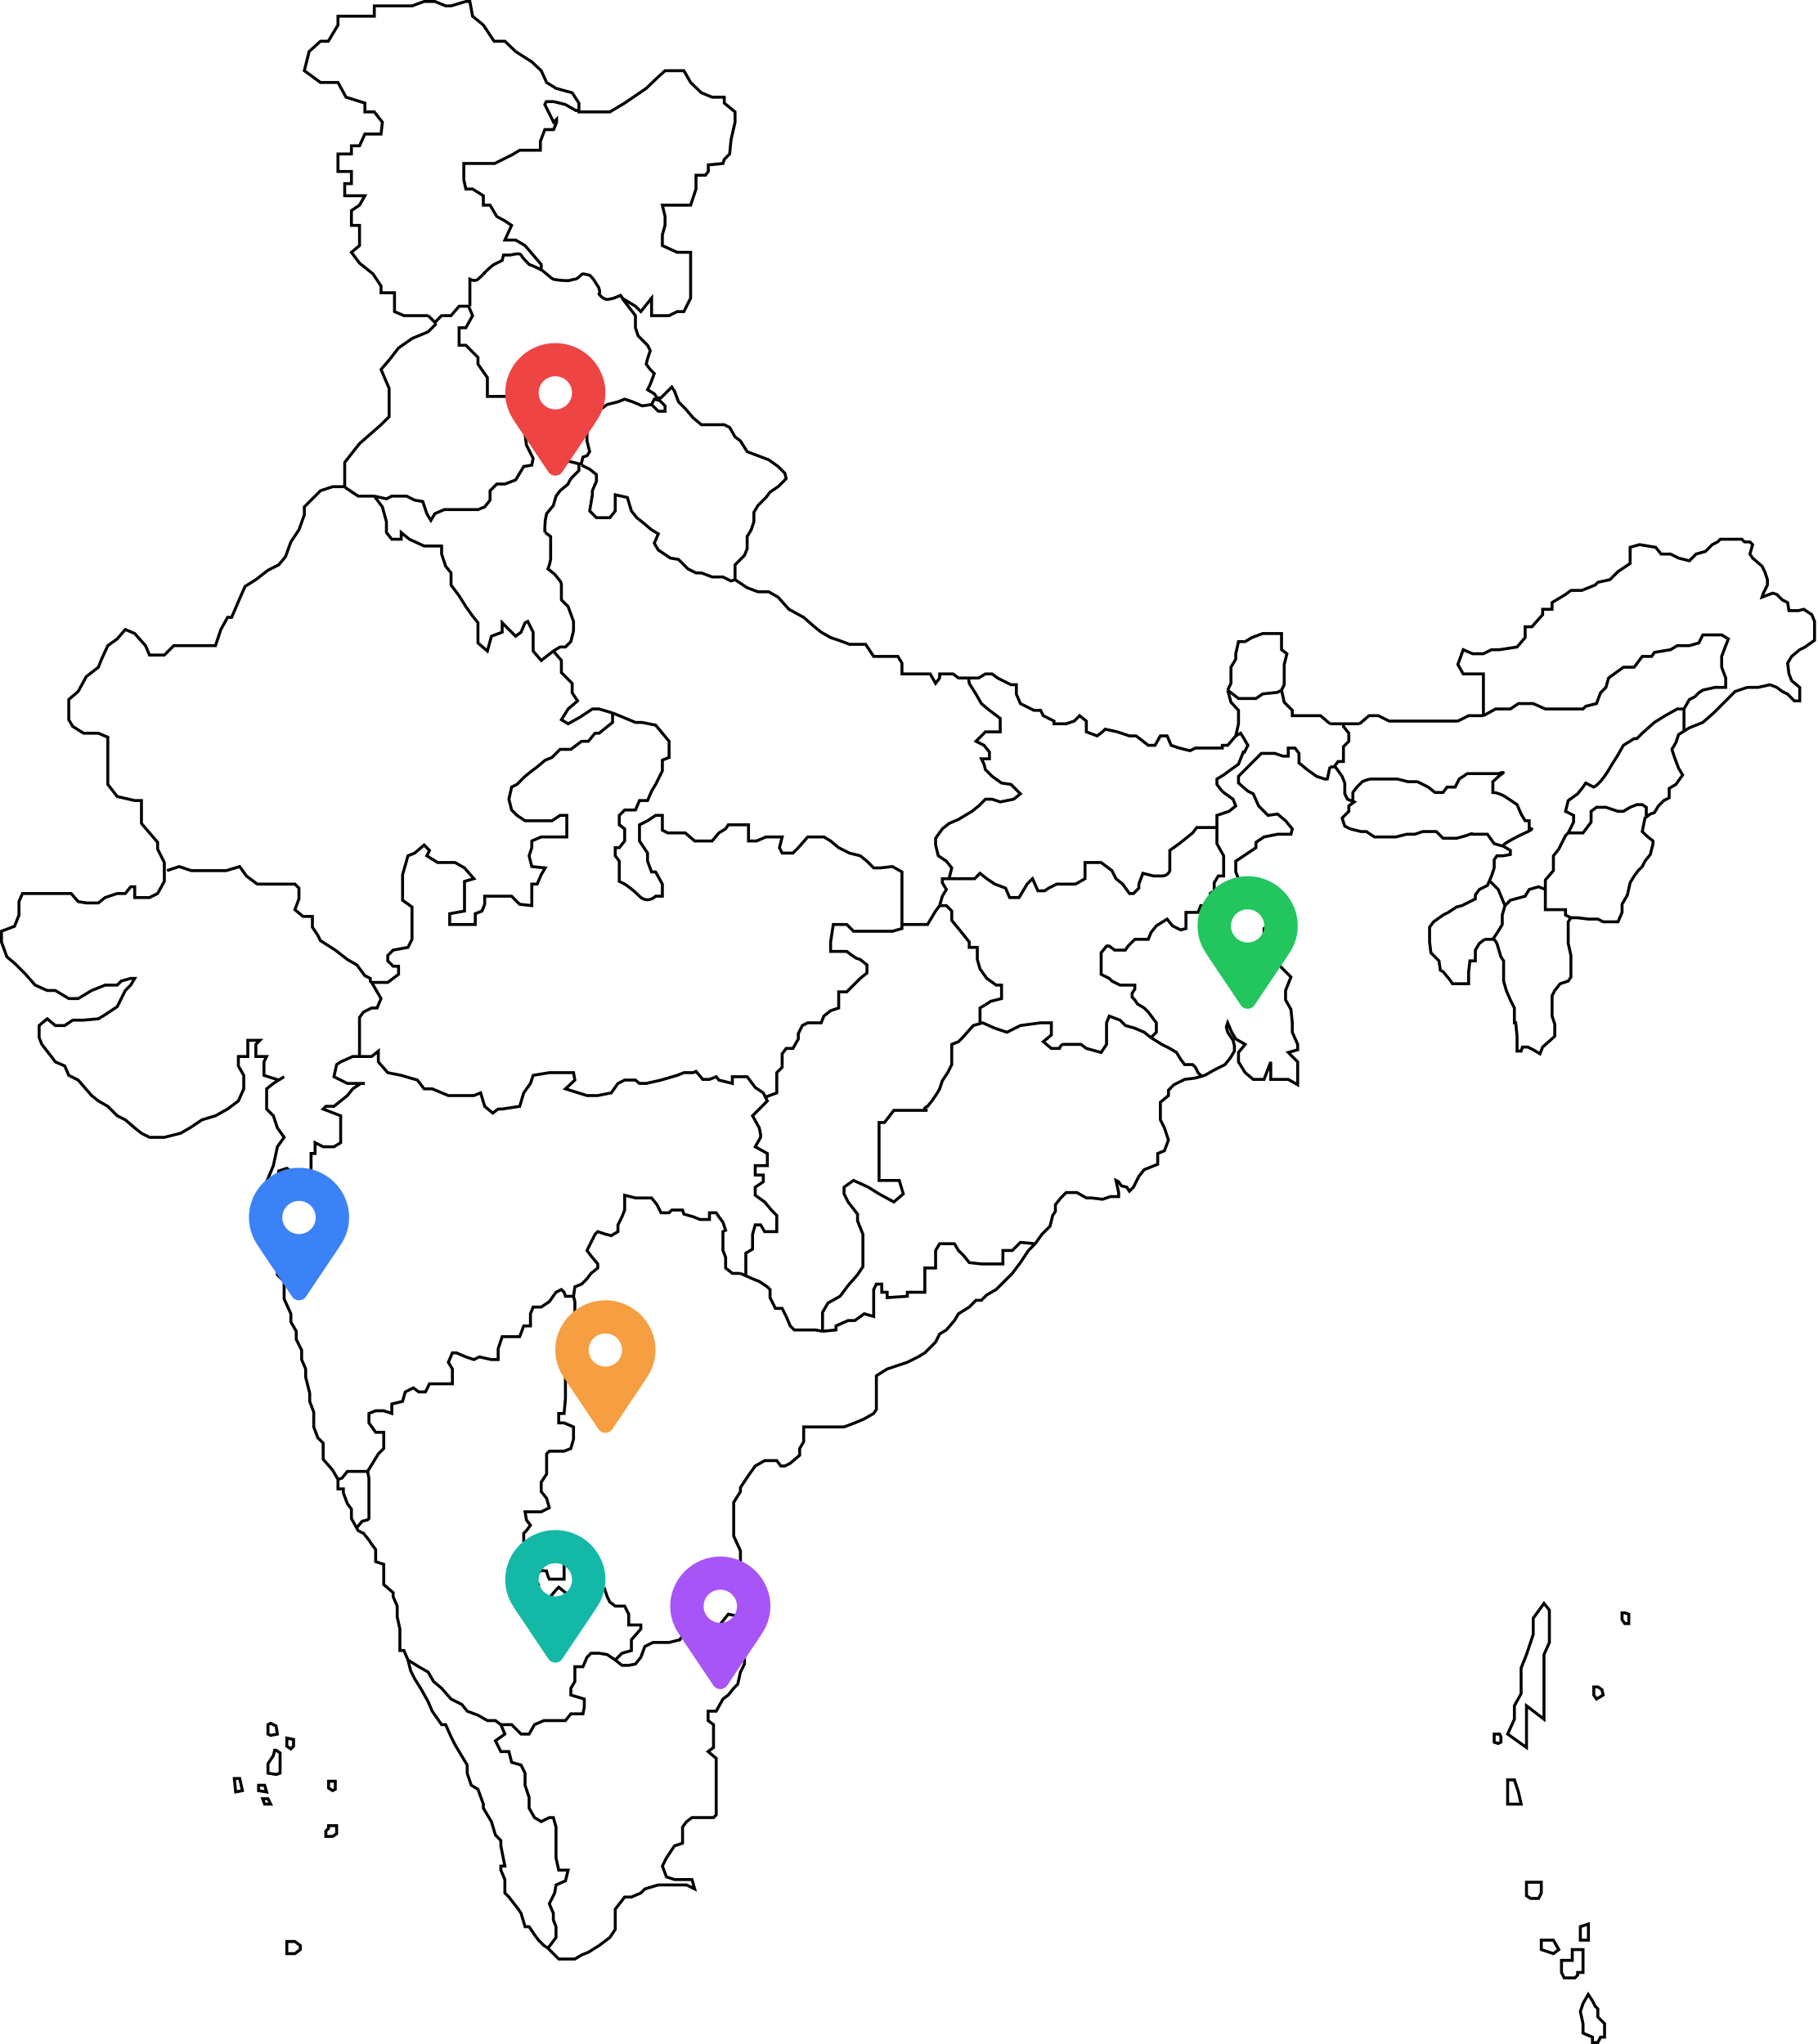
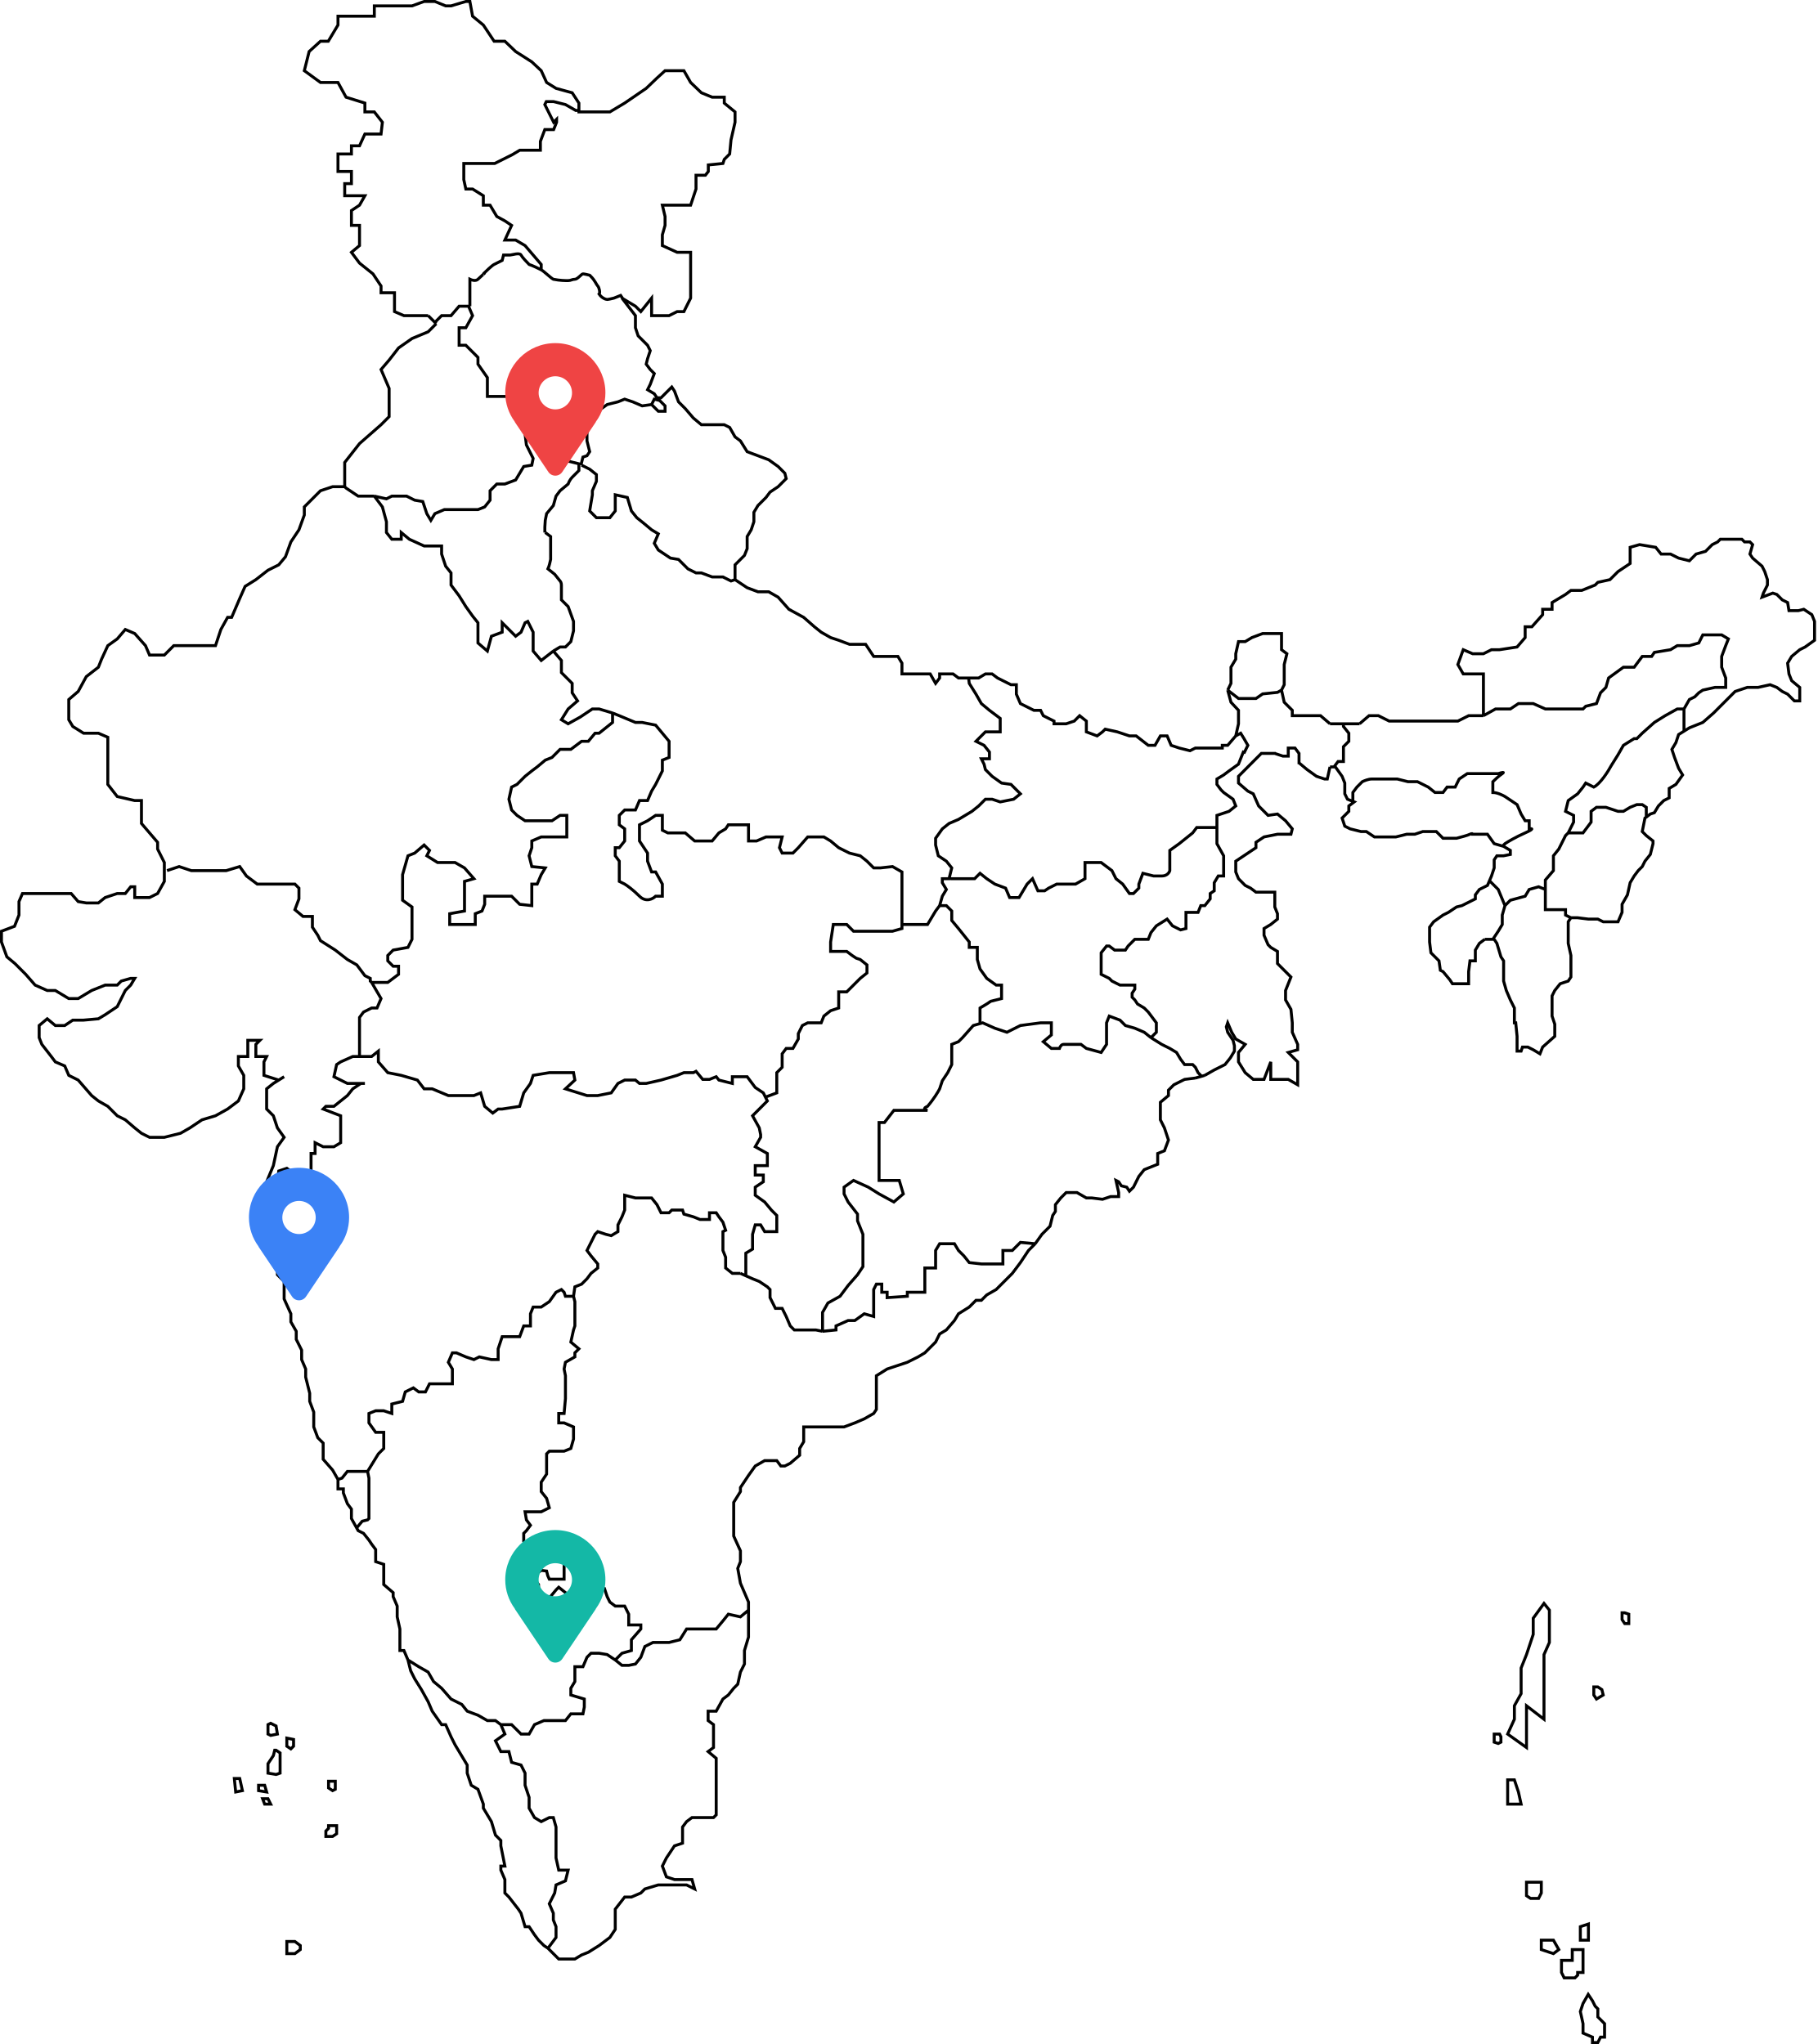
<svg xmlns="http://www.w3.org/2000/svg" width="617" height="694" viewBox="0 0 617 694" fill="none">
  <path d="M56.697 295.598L60.809 294.226L64.921 295.598H76.801L81.37 294.226L83.654 297.427L87.309 300.171H100.102L101.473 301.543V305.202L100.102 308.861L102.843 311.148H106.042V314.807L107.869 317.551L108.783 319.38L113.809 322.582L117.921 325.783L121.119 327.613L123.86 331.272L125.688 332.186V333.101L126.145 333.558M126.145 333.558H131.627L135.283 330.814V328.07H133.455L131.627 326.241V324.411L133.455 322.582L138.481 321.667L139.852 318.923V307.946L136.653 305.66V296.97L138.481 290.567L140.765 289.652L143.964 286.908L145.791 288.737L144.877 290.567L148.532 292.854H154.472L157.67 294.683L160.868 298.342L157.67 299.257V309.318L152.644 310.233V313.892H161.325V310.233L163.61 309.318L164.524 307.032V304.287H173.661L176.403 307.032L180.515 307.489V300.171H182.342L183.713 296.97L185.084 294.683L180.515 294.226L179.601 290.567L180.515 287.823V285.536L183.713 284.164H192.394V276.846H190.109L187.368 278.675H178.23L175.489 276.846L173.661 275.017L172.748 271.358L173.661 267.241L175.489 266.327L178.23 263.583L180.515 261.753L182.342 260.381L185.084 258.094L187.368 257.18L190.109 254.435H193.765L197.42 251.691H199.704L201.989 248.947H203.359L207.928 245.288V242.087M126.145 333.558L129.343 339.047L127.972 342.248H126.145L123.403 343.62L122.033 345.45V358.713M117.007 165.25H112.895L108.783 166.622L103.3 172.111V174.855L101.473 179.886L98.731 184.002L96.904 189.033L94.619 191.777L90.964 193.607L86.852 196.808L83.197 199.095L81.37 203.211L78.628 209.614H77.258L74.973 213.73L73.145 219.219H58.982L55.784 222.42H50.758L49.387 219.219L45.732 215.102L42.534 213.73L39.793 216.932L36.594 219.219L34.483 223.792L33.396 226.536L29.284 229.738L26.543 234.769L23.345 237.513V244.373L24.715 246.66L28.37 248.947H33.396L36.594 250.319V266.327L39.793 270.443L45.732 271.815H48.017V279.59L53.499 285.993V288.28L55.784 292.854V299.257L53.499 303.373L50.758 304.745H45.732V301.086H44.361L42.534 303.373H39.793L35.681 304.745L33.396 306.574H29.284L26.543 306.117L24.155 303.373H7.629L6.44 306.117V310.69L4.931 314.5L0.5 316.179V319.838L2.328 324.869L5.069 327.155L8.724 330.814L11.922 334.473L16.034 336.303H18.776L23.345 339.047H26.543L31.112 336.303L35.681 334.473H39.793L41.163 333.101L44.361 332.186H45.732L44.361 334.473L42.534 336.303L39.793 341.791L35.681 344.535L33.396 345.907L28.37 346.365H24.715L21.974 348.194H18.776L16.034 345.907L13.293 348.194V352.31L14.207 354.597L17.405 358.713L18.776 360.543L21.974 361.915L23.345 365.116L26.543 366.717L31.112 371.977L33.396 373.806L36.594 375.635L39.793 378.837L42.534 380.209L45.732 382.953L48.017 384.783L50.758 386.155H55.784L61.266 384.783L64.465 382.953L68.577 380.209L73.145 378.837L77.258 376.55L80.913 373.806L82.74 369.69V365.116L80.913 361.915V358.713H84.111V353.225H88.223L86.852 354.597V358.713H90.507L89.594 360.543V365.116L94.619 366.717M117.007 165.25V157.018L122.033 150.615L129.343 144.212L132.084 141.468V131.863L129.343 125.46L132.084 122.259L135.283 118.142L139.852 114.941L145.334 112.654L148.076 109.91M117.007 165.25L117.464 165.708L121.576 168.452H127.059M148.076 109.91L145.334 107.166M148.076 109.91L147.619 109.453M145.334 107.166H137.11L133.912 105.794V99.391H129.343V97.104L126.602 92.988L122.033 89.329L119.291 85.67L122.033 83.383V76.523H119.291V71.492L122.033 69.662L123.86 66.461H117.007V62.345H119.291V58.228H114.723V52.283H119.291V49.5H122.033L123.86 45.5H129.343L129.8 41.5L127.059 38H123.86V35L117.464 33L114.723 28H108.783L103.3 24L104.931 17.5L108.783 14H111.431L114.723 8.5V5.5H127.059V2H139.852L143.964 0.5H147.619L151.274 2H153.101L158.127 0.5H159.498L160.412 5.5L164.067 8.5L167.722 14H171.377L175.032 17.5L180.515 21L183.713 24L185.541 28L188.739 30L194.221 31.5L196.506 35V38H207.014L212.04 35L219.35 30L223.006 26.5L225.747 24H232.143L234.428 28L238.083 31.5L241.738 33H245.85V35L249.505 38V41.5L248.134 47.5L247.678 52.283L245.85 54.112L245.393 55.5L240.431 56V58.228L239.431 59.5H236.255V64.174L234.428 69.662H224.833L225.747 73.5V76.523L224.833 79.724V83.383L229.859 85.67H234.428V101.22L232.143 105.794H229.859L227.118 107.166H221.178V101.22L217.523 105.794L215.695 103.964L211.38 101.373M145.334 107.166L147.619 109.453M223.006 135.065L222.092 133.693L219.807 132.32L220.721 130.491L222.092 126.832L220.721 125.46L219.35 123.631L219.807 121.801L220.721 119.057L219.807 117.228L216.609 114.026L215.695 111.282V107.166L211.126 101.22L211.38 101.373M223.006 135.065H224.376L228.031 131.406L228.945 132.778L230.316 136.437L232.6 138.724L235.342 141.925L238.083 144.212H245.85L247.678 145.127L249.505 148.328L251.333 149.7L253.617 153.359L260.927 156.103L264.126 158.39L266.41 160.677L266.867 162.506L264.126 165.25L261.384 167.08L260.014 168.909L257.272 171.653L255.902 173.94V177.142L254.988 179.886L253.617 182.173V186.289L252.703 188.576L249.505 191.777V196.808M223.006 135.065L223.919 135.979M249.505 196.808L253.617 199.552L257.272 200.924H260.927L264.126 202.754L267.781 206.87L272.807 209.614L276.462 212.816L278.746 214.645L281.944 216.475L284.686 217.389L288.341 218.761H293.824L296.565 222.878H304.789L306.16 225.164V228.823H315.754L317.582 232.025L318.952 230.195V228.823H323.521L325.349 230.195H328.776M249.505 196.808L248.134 197.265L245.393 195.893H241.738L238.083 194.521H236.255L233.514 193.149L230.316 189.948L227.574 189.49L223.462 186.746L222.092 184.459L223.462 181.258L221.178 179.886L218.437 177.599L216.152 175.77L214.325 173.483L212.954 168.909L208.842 167.994V173.483L207.014 175.77H202.445L200.161 173.483L201.075 167.994V166.622L202.445 163.421V161.134L200.161 159.305L197.42 157.933M419.468 249.862L416.727 253.063H414.899V253.978H405.762L403.934 254.893L400.279 253.978L397.538 253.063L396.167 249.862H393.882L392.055 253.063H389.77L385.658 249.862H383.374L379.262 248.49L375.15 247.575L374.236 248.49L372.409 249.862L368.754 248.49V244.831L366.469 243.001L364.642 244.831L361.9 245.746H357.788V244.831L354.133 243.001L353.219 241.172H350.935L346.366 238.885L344.995 235.684V232.482H343.168L338.599 230.195L336.771 228.823H334.487L332.202 230.195H328.776M419.468 249.862L420.398 245.746V241.172L417.838 238.428L416.727 234.312M419.468 249.862L421.136 248.947L422.21 250.687L423.58 253.063L422.21 255.807M416.727 234.312L417.838 232.025V226.536L419.468 223.792V221.963L420.398 217.847H422.667L424.951 216.475L428.606 215.102H435.003V220.591L436.83 221.963L435.916 225.622V232.482L435.003 234.312M416.727 234.312L420.398 237.158H426.335L428.606 235.597L433.632 235.077L435.003 234.312M435.003 234.312L435.916 238.428L438.658 241.172V243.001H448.252L451.451 245.746M451.451 245.746H461.502M451.451 245.746H456.02M461.502 245.746L464.7 243.001H467.899L471.554 244.831H494.855L498.51 243.001H503.536M461.502 245.746H456.02M503.536 243.001V228.823H496.683L494.855 225.622L496.683 220.591L499.881 221.963H503.536L506.277 220.591H509.019L514.958 219.676L517.7 216.475V212.816H519.984L523.639 208.699V206.87H526.838V204.583L531.406 201.839L533.234 200.467H536.889L541.458 198.638L542.372 197.723L546.484 196.808L549.225 194.064L553.337 191.32V185.831L556.535 184.917L562.018 185.831L563.846 188.118H567.044L569.785 189.49L573.44 190.405L575.725 188.118L578.923 187.204L581.207 184.917L583.035 184.002L583.949 183.087H591.259L592.173 184.002H594L594.914 184.917L594 188.118L594.914 189.49L598.112 192.235L599.026 194.064L599.94 196.808V198.638L598.569 201.382L598.112 202.754L601.768 201.382L603.138 201.839L604.966 203.669L606.793 204.583L607.25 207.327H610.448L612.276 206.87L615.017 208.699L615.931 210.986V217.389L612.733 219.676L610.905 220.591L608.164 222.878L606.793 225.164L607.25 228.823L608.164 231.11L610.905 233.397V237.97H609.078L606.793 235.684L604.966 234.769L603.138 233.397L600.854 232.482L596.742 233.397H593.087L588.975 234.769L581.664 242.087L578.009 245.288L573.44 247.118L569.785 249.404L568.871 252.149L567.501 254.435L568.415 257.18L569.785 260.838L571.156 263.125L568.871 266.327L566.587 267.699V270.9L564.759 271.815L562.932 273.644L561.561 275.931L560.191 276.389L558.82 277.418M503.536 243.001L507.648 240.715H512.674L515.415 238.885H520.441L524.553 240.715H537.346L538.26 239.8L541.915 238.885L543.286 235.226L545.113 233.397L546.027 230.195L551.053 226.536H554.708L557.449 222.878H560.647L561.561 221.505L567.044 220.591L569.328 219.219H573.44L576.639 218.304L578.009 215.56H584.406L586.69 216.932L585.776 219.219L584.406 222.878V226.536L585.776 230.195V233.397H582.121L578.009 234.312L576.639 235.226L575.268 236.598L573.44 237.513L571.613 240.715M533.234 311.605H535.518L539.174 312.063H542.372L544.199 312.977H549.225L550.596 309.776V307.032L552.423 303.83L553.337 299.714L554.708 297.427L556.078 295.598L557.449 294.226L558.363 292.396L560.191 290.109L561.104 286.45V285.536L558.82 283.706L557.449 282.334L558.363 277.761L558.82 277.418M533.234 311.605L532.32 312.977V320.295L533.234 324.411V331.729L532.32 333.101L529.579 334.016L527.751 336.303L526.838 338.132V344.992L527.751 347.737V351.853L523.639 355.512L522.726 357.798L520.441 356.426L518.614 355.512H516.786L516.329 356.884H514.958V351.853L514.501 347.279H514.045V342.248L512.674 339.504L511.303 336.303L510.389 333.101V326.241L509.476 324.869L508.105 320.295L507.191 318.923M533.234 311.605L531.406 310.69V308.861H524.553V302.001M507.191 318.923H503.993M507.191 318.923H506.734M503.993 318.923L502.165 320.295L500.795 322.582V326.241H498.967L498.51 329.9V334.016H493.028L492.114 332.644L489.829 329.9L488.916 329.442L488.459 326.241L485.717 323.497L485.26 319.838V314.807L486.631 312.977L489.829 310.69L491.657 309.776L494.398 307.946L496.226 307.489L500.795 305.202V303.83L502.165 302.001L504.907 300.629L506.277 297.427L507.191 294.683V291.939L508.105 290.567H510.389L512.674 290.109V288.737L510.389 287.365L510.034 287.264M503.993 318.923H506.734M453.278 260.381L455.563 263.583L456.476 265.869V269.528L457.39 271.358L459.218 272.089M453.278 260.381H451.451M453.278 260.381H452.821M451.451 260.381L450.537 264.497H449.623L446.882 263.583L443.684 261.296L440.942 259.009M451.451 260.381H452.821M433.092 255.807H428.149L423.58 260.381L420.398 263.583V265.869L423.58 268.613L425.408 269.528L427.235 273.644L430.434 276.846L433.632 276.389L436.373 278.675L438.658 281.42L438.201 283.249H433.632L429.063 284.164L426.322 285.993V287.823L419.468 292.396V296.055L420.398 298.342L422.667 300.629L424.494 301.543L426.322 302.915H432.718V307.946L433.632 310.233V312.063L431.347 313.892L429.063 315.264V317.551L430.434 320.752L431.347 321.667L433.632 323.039V327.155L438.201 331.729L436.373 336.303V339.504L438.201 342.706L438.658 347.279V350.481L440.485 354.597V356.426L437.287 357.341L440.485 360.543V368.318L437.287 366.488H431.347V360.543L429.063 366.488H425.408L422.667 364.201L420.398 360.543V357.341L422.667 354.597L419.468 352.768L418.098 350.481L416.727 347.279L416.27 348.651L416.727 350.481L418.555 353.225L419.011 355.054V356.884L417.641 359.171L415.813 361.457L412.158 363.287L408.96 365.116M408.96 365.116L405.762 366.031M408.96 365.116L407.589 365.508M405.762 366.031L402.107 366.488L398.451 368.318L396.624 370.147V371.977L393.882 374.263V380.209L395.253 382.953L396.624 387.069L395.253 390.728L392.969 391.643V395.302L388.4 397.131L386.572 399.418L384.745 403.077L383.374 404.449L382.46 403.077L380.633 402.62L379.719 401.248L378.805 400.79L379.719 404.906V406.279H376.978L374.236 407.193L370.581 406.736H368.754L365.555 404.906H361.9L360.073 406.736L358.245 409.023V411.31L357.331 412.682L356.417 416.34L353.676 419.085L351.392 422.286M405.762 366.031L407.589 365.508M351.392 422.286L349.107 424.573L346.366 428.689L343.625 432.348L338.142 437.836L334.944 439.666L333.116 441.495H331.289L329.004 443.782L325.349 446.069L323.978 448.356L321.237 451.557L318.952 452.929L317.582 455.673L313.927 459.332L311.642 460.704L307.987 462.534L301.134 464.82L297.479 467.107V478.541L296.565 479.913L293.367 481.743L290.168 483.115L286.513 484.487H272.807V489.518L271.436 491.805V494.091L268.238 496.836L266.41 497.75H265.039L263.669 495.921H259.557L256.359 497.75L254.074 500.952L251.333 505.068V506.44L249.048 510.099V521.533L251.333 526.564V530.223L250.419 532.51L251.333 537.541L254.074 543.944V546.688M351.392 422.286L346.366 421.829L343.625 424.573H340.426V429.146H333.116L329.004 428.689L327.177 426.402L325.349 424.573L323.978 422.286H318.952L317.582 424.573V430.519H313.927V438.751H307.987V440.123L301.134 440.581V438.751H299.306V436.007H297.479L296.565 437.836V446.984L293.367 446.069L290.168 448.356H287.884L283.772 450.185V451.557L279.203 452.014M254.074 546.688L251.333 548.975L247.221 548.06L245.393 550.347L243.109 553.091H233.057L230.773 556.75L227.118 557.664H221.635L218.894 559.036L217.523 562.695L215.695 564.982L213.411 565.44H211.126L208.842 563.61M254.074 546.688V555.835L252.703 560.409V564.982L251.333 567.726L250.419 571.842L249.048 573.215L247.221 575.501L245.393 576.873L243.109 580.99H240.367V584.191L242.195 585.563V593.338L240.367 594.71L243.109 596.997V616.206L242.195 617.121H234.885L233.057 618.493L231.686 620.323V625.811L228.945 626.726L226.204 630.842L224.833 633.586L226.204 637.245L228.945 638.16H234.885L235.798 641.361L233.057 639.989H223.462L218.894 641.361L217.523 642.733L214.325 644.105H212.04L208.842 648.221V655.082L207.014 657.826L203.359 660.57L199.704 662.857L197.42 663.772L195.135 665.144H189.653L185.997 661.485M185.997 661.485L184.627 660.57L182.799 658.741L181.429 656.911L179.601 654.167H178.23L176.86 649.594L175.946 648.221L172.748 644.105L171.377 642.733V638.16L170.006 634.958V633.586H171.377L170.006 626.726V624.896L168.179 623.067L166.808 618.493L164.067 613.92V612.547L162.239 607.516L159.955 606.144L158.584 602.028V599.284L154.472 592.424L153.101 589.68L151.274 585.563H149.903L146.705 580.99L145.334 577.788L143.05 573.672L140.765 570.013L139.395 567.269L138.481 563.61M185.997 661.485L188.739 657.826V654.167L187.825 651.88V649.594L186.454 646.392L188.282 642.733L188.739 639.989L191.937 638.617L192.851 634.958H189.653L188.739 630.842V620.323L187.825 617.121H186.454L183.713 618.493L181.429 617.121L179.601 613.92V610.261L178.23 606.144V602.028L176.86 599.284L173.661 598.369L172.748 594.71H170.006L168.179 591.052L171.377 588.765L170.006 585.563M138.481 563.61L137.11 560.409H135.739V553.091L134.826 548.975V545.316L133.455 542.114V540.742L130.257 537.998V531.138L127.515 530.223V526.107L126.145 524.277L125.231 522.905L123.403 520.618L121.576 519.704L121.056 518.767M138.481 563.61L142.136 565.897L145.334 567.726L147.162 570.928L149.903 573.215L153.101 576.873L156.756 578.703L158.584 580.99L162.239 582.362L165.437 584.191H168.179L170.006 585.563M114.723 502.324V505.525H116.55V506.898L117.921 510.556L119.291 512.386V515.587L121.056 518.767M114.723 502.324L112.895 499.122L109.697 495.464V489.975L107.869 488.146L106.499 484.487V479.456L105.128 475.797V473.053L103.757 467.565V464.82L102.387 461.619V458.417L100.559 454.759V452.014L98.731 448.813V446.069L96.447 441.038V435.092L94.162 432.805V414.968L92.792 412.682L90.507 408.565V401.248M114.723 502.324L116.093 501.867L117.921 499.58H124.774M90.507 401.248L92.792 395.759L94.162 389.356L96.447 386.155L94.162 382.953L92.792 378.837L90.507 376.55V369.69L92.792 367.86L94.619 366.717M90.507 401.248H94.162L94.619 397.589L97.361 396.674L100.559 398.961H105.585V391.643H106.955V387.984L109.697 389.356H113.352L115.636 387.984V378.837L109.697 376.55L110.611 375.635H113.352L117.921 371.977L119.748 369.69L122.49 367.86M94.619 366.717L96.447 365.574M170.006 585.563H173.661L176.86 588.765H179.601L181.429 585.563L184.627 584.191H191.937L193.765 581.904H197.877L198.333 579.618V576.873L193.765 575.501V573.215L195.135 570.928V565.897H197.877L199.247 562.695L200.618 561.323H203.359L206.101 561.781L208.842 563.61M208.842 563.61L211.126 561.323L214.325 560.409V556.75L217.523 553.091V551.719H213.411V548.06L212.04 545.316H208.842L207.014 543.944L206.101 542.114L205.187 539.37H203.359L201.532 538.913L199.247 539.37L193.765 542.114L191.937 540.742L189.653 538.913L188.739 539.827L186.454 542.572H183.713L182.799 540.742V537.998L181.429 536.169L181.885 534.5L183.713 533.179L185.541 533.424L185.931 535L186.454 536.169H189.653H191.48V530.68L188.739 529.766H185.541L181.885 530.68L181.053 533.179M180.972 533.424L181.053 533.179M194.678 440.123L195.135 441.953V450.185L194.678 451.557L193.765 455.673L196.506 457.96L195.135 459.332V460.704L191.937 462.534L191.48 464.82L191.937 467.107V474.882L191.48 479.913H189.653V483.115H191.48L194.678 484.487V488.603L193.765 491.805L191.48 492.719H186.454L185.541 493.634V500.495L183.713 503.239V506.44L185.541 508.727L186.454 511.928L183.713 513.301H178.23L178.687 516.045L180.058 517.874L178.687 519.704L177.773 520.618V523.362L178.687 524.734L180.058 527.479H180.972V530.223L181.053 533.179M194.678 440.123H191.937L191.48 438.751L190.566 437.836L188.739 438.751L186.454 441.953L183.713 443.782H180.972L180.058 446.069V450.185H177.773L176.403 453.844H170.463L169.092 457.96V461.619H166.808L162.696 460.704L160.868 461.619L158.127 460.704L154.929 459.332H153.558L152.188 462.534L153.558 464.82V469.851H145.791L144.42 472.596H142.136L140.308 471.224L137.567 472.596L136.653 475.797L132.998 476.712V479.913L130.257 478.999H127.515L125.231 479.913V483.115L127.515 486.316H130.257V491.805L128.429 493.634L124.774 499.58M194.678 440.123L195.135 436.922L197.42 436.007L199.247 434.177L200.618 432.348L202.902 430.519V429.146L200.618 426.402L199.247 424.573L201.989 419.085L202.902 418.17L205.644 419.085L207.471 419.542L209.756 418.17V415.883L211.126 413.139L212.04 410.852V405.821L215.695 406.736H221.178L223.006 409.023L224.376 411.767H227.118L228.031 410.852H231.686L232.143 412.224L235.342 413.139L237.626 414.054H240.824V411.767H243.109L244.022 413.139L245.393 414.968L246.307 417.713L245.393 418.17V424.573L246.307 426.86V430.519L248.591 432.348H251.333M124.774 499.58L125.231 501.867V515.587L124.774 516.045L122.947 516.502L121.056 518.767M251.333 432.348L253.389 433.263M251.333 432.348L253.16 433.161M279.203 452.014L276.919 451.557H269.608L268.238 450.185L266.867 446.984L265.496 444.239H263.212L261.384 440.581V437.836L260.471 436.922L257.729 435.092L255.445 434.177L253.389 433.263M279.203 452.014V445.611L281.031 442.41L285.143 440.123L287.884 436.464L291.082 432.805L292.91 430.061V419.085L291.082 414.511V412.224L287.884 408.108L286.513 405.364V403.077L289.712 400.79L294.737 403.077L298.392 405.364L303.418 408.108L306.616 405.364L305.246 400.79H298.392V381.124H300.22L303.418 377.008H314.84C314.079 376.855 313.013 376.367 314.84 375.635C317.034 373.074 318.496 370.605 318.952 369.69L319.866 366.946L321.694 364.201L323.064 361.457V354.597L325.349 353.682L326.72 352.31L330.375 348.194L332.659 347.541M122.49 367.86H123.86M122.49 367.86H117.921L113.352 365.574L114.266 361.457L115.636 360.543L119.748 358.713H122.033M253.16 433.161V425.488L255.445 424.116V419.085L256.359 415.883H258.186L259.557 418.17H263.669V412.682L261.841 410.852L259.557 408.108L256.359 405.821V403.077L259.1 401.248V398.961H256.359V395.759H260.471V391.643L256.359 389.356L258.186 386.155V385.24L257.729 382.953L255.445 378.837L260.471 373.806L259.822 372.507M253.16 433.161L253.389 433.263M306.16 313.892V315.264L302.961 316.179H289.712L287.427 313.892H282.858L281.944 319.838V323.039H287.427L289.255 324.411L290.625 325.326L291.996 325.783L294.28 327.613V330.357L291.996 332.186L287.427 336.76H284.686V342.248L281.944 343.163L279.66 344.992L278.746 347.279H274.177L272.35 348.194L270.979 350.938V352.768L269.151 355.969H266.867L265.496 357.798V362.372L263.669 364.201V371.062L260.014 372.434L259.822 372.507M306.16 313.892H314.84L317.582 309.318L318.952 307.489M306.16 313.892V296.055L302.961 294.226L298.849 294.683H296.565L294.28 292.396L291.996 290.567L288.341 289.652L284.686 287.823L281.944 285.536L279.66 284.164H274.177L270.979 287.823L269.151 289.652H265.496L264.583 287.823L265.496 284.164H260.014L256.815 285.536H254.074V280.047H247.221L246.307 281.42L244.022 282.792L241.738 285.536H235.798L232.6 282.792H226.661L224.833 281.877V276.846H222.549L219.807 278.675L217.066 280.047V285.536L219.807 289.652V292.396L221.178 296.055H222.549L224.833 300.171V304.287H222.549C221.635 305.202 219.259 306.483 217.066 304.287C214.873 302.092 212.802 300.629 212.04 300.171L210.213 299.257V292.396L208.842 290.567V287.823H210.213L212.04 285.536V281.42L210.213 280.047V276.846L212.04 275.017H215.695L217.066 271.815H219.807L221.178 268.613L222.549 266.327L224.833 261.753V258.094L227.118 257.18V251.691L222.549 246.203L217.98 245.288H215.695L210.213 243.001L207.928 242.087M318.952 307.489H321.237L323.064 309.318V312.52L325.349 315.264L329.004 319.838V321.667H331.745V325.783L332.659 328.985L334.944 332.186L338.142 334.473H339.969V339.047L336.314 339.961L334.944 340.876L332.659 342.248V347.541M318.952 307.489L319.866 304.287L321.237 302.001L319.866 299.714V298.342H322.151L323.064 294.683L321.237 292.396L318.496 290.567L317.582 286.908V284.621L319.866 281.42L322.151 279.59L325.349 278.218L329.918 275.474L332.202 273.644L334.487 271.358H336.771L339.513 272.272L344.081 271.358L346.366 269.528L343.168 266.327L339.969 265.869L336.771 263.583L334.487 261.296L334.03 259.466L333.116 257.637H335.857V255.35L334.03 253.063L331.289 251.691L334.487 248.49H339.513V243.916L335.857 241.172L333.116 238.885L331.289 235.684L329.004 232.025L328.776 230.195M207.928 242.087L203.359 240.715H201.075L196.963 243.459L192.851 245.746L190.566 244.373L192.851 240.715L196.049 237.97L194.221 235.226V232.025L190.566 228.366V224.25L187.825 221.048M390.684 352.31L388.4 350.481L385.202 349.109L382.003 348.194L380.176 346.365L376.521 344.992L375.607 347.279V354.597L373.779 357.341L368.754 355.969L366.926 354.597H360.986C360.255 354.597 359.768 355.512 359.616 355.969H356.874L354.133 353.682L356.874 351.395V347.279H353.219L346.366 348.194L341.797 350.481L337.685 349.109L333.573 347.279L332.659 347.541M390.684 352.31L394.339 354.597L397.081 355.969L399.365 357.341L400.736 359.628L402.107 361.457H404.848L405.762 362.372L406.675 364.201L407.589 365.116V365.508M390.684 352.31L392.512 350.481V347.279L389.77 343.62L388.4 342.248L386.115 340.876L385.202 339.504L384.288 338.589V337.217L385.202 335.845V334.473H380.176L377.434 333.101L376.521 332.186L373.779 330.814V323.497L375.607 321.21H376.521L378.348 322.582H382.003L382.917 321.21L385.202 318.923H389.77L390.684 316.636L392.512 314.349L396.167 312.063L397.994 314.349L400.736 315.721L402.563 315.264V309.776H406.675L407.589 307.489H408.96L410.787 305.202V303.373L412.158 302.458V299.714L413.529 297.427H415.356V290.567L413.072 286.45V280.962M539.174 677.035L539.103 677.159M539.103 677.159L537.346 680.237L536.432 682.981L537.346 687.097V690.299L540.544 691.671V693.5H542.372L543.286 691.671H544.656V687.097L542.372 684.81V682.066L541.458 681.151L540.544 679.322L539.103 677.159ZM127.059 168.452L129.8 172.111L131.171 177.142V180.801L132.998 183.087H136.196V180.801L138.938 183.087L143.964 185.374H149.903V188.118L151.274 192.235L153.101 194.521V198.638L155.843 202.296L158.127 205.955L160.412 209.157L162.239 211.444V218.304L165.437 221.048L166.808 216.017L170.463 214.645V211.444L175.032 216.017L176.86 214.645L178.23 211.444L179.144 210.986L180.972 214.645V221.048L183.713 224.25L187.825 221.048M127.059 168.452L131.171 169.367L132.998 168.452H138.024L140.765 169.824L143.507 170.281L144.877 174.398L146.248 176.684L147.619 174.398L150.817 173.025H162.239L164.524 172.111L166.351 169.824V166.622L168.636 164.336H171.377L175.032 162.964L177.773 158.39L180.515 157.933L180.972 155.646L178.687 151.072L178.23 147.413L180.058 145.584M187.825 221.048L190.109 219.676H191.937L193.765 217.847L194.678 214.188V210.986L192.851 205.955L190.566 203.669V198.638C190.566 197.906 190.262 197.418 190.109 197.265L188.282 194.979L185.997 193.149C186.363 192.417 186.759 190.71 186.911 189.948V182.173L185.084 180.801M184.943 180.801V178.971L185.084 176.684L185.541 174.398L187.825 171.653L188.739 168.452L190.109 166.622L192.851 164.336C193.003 163.878 193.49 162.781 194.221 162.049L196.506 159.762V157.475L192.851 156.561H190.109L188.282 154.731L186.911 152.902L185.997 149.243L183.713 147.413L180.058 145.584M180.058 145.584L176.86 143.297V139.181L173.661 134.607H165.437V128.204L162.239 123.631V121.344L158.127 117.228H155.843V111.282H158.127L160.412 107.166L159.041 103.964H155.843L153.101 107.166H149.903L147.619 109.453M122.033 358.713H126.145L128.429 356.884V360.543L131.627 364.201L136.196 365.116L141.679 366.717L143.964 369.69H146.705L152.188 371.977H160.868L163.153 371.062L164.524 375.635L167.265 377.922L169.092 376.55H170.463L176.403 375.635L177.773 371.062L180.058 367.86L180.972 365.116L186.454 364.201H194.678L195.135 366.717L191.937 369.69L199.247 371.977H202.902L207.471 371.062L209.756 367.86L212.04 366.717H215.695L217.066 367.86H219.35L224.376 366.717L229.859 365.116L232.143 364.201H235.342L236.255 363.744L238.54 366.488H240.824L243.109 365.574L244.022 366.717L248.591 367.86V365.574H253.617L256.359 369.232L259.1 371.062L259.822 372.507M159.498 103.964V94.817C160.107 95.122 161.508 95.549 162.239 94.817C162.97 94.085 166.808 90.701 164.067 92.988C164.98 92.073 166.991 90.152 167.722 89.786L170.463 88.414L170.92 86.585H173.204C173.661 86.585 176.403 85.67 176.86 86.585C177.225 87.316 178.839 89.024 179.601 89.786C180.972 90.243 182.799 91.158 183.713 91.615M183.713 91.615C184.627 92.073 186.911 94.36 187.825 94.817C190.109 95.274 191.937 95.274 192.851 95.274C193.765 95.274 194.221 94.817 195.135 94.817C196.049 94.817 197.42 92.988 197.877 92.988C198.242 92.988 199.552 93.293 200.161 93.445L200.618 93.902C201.989 95.274 202.445 96.647 202.902 97.104C203.359 97.561 203.816 99.391 203.359 99.848C204.273 101.22 205.644 101.677 206.101 101.677C206.466 101.677 207.776 101.373 208.385 101.22L210.669 100.305L211.38 101.373M183.713 91.615V89.786L178.23 83.383L175.032 81.5H171.377L173.661 76.523L171.377 75L168.636 73.5L166.351 69.662H164.067V66.461L160.412 64.174H158.127L157.431 61V55.5H167.931L173.931 52.5L176.431 51H183.431V48L184.931 44H187.931L188.931 41.5V40.5L187.931 41.5L184.931 35.5L185.431 34.5H187.931L191.931 35.5L195.431 37.5H196.431M211.583 101.677L211.38 101.373M322.608 298.342H330.832L332.659 296.512L334.944 298.342L337.685 300.171L341.34 301.543L342.711 304.745H345.909L348.65 300.171L350.478 298.342L352.305 302.458H354.59L355.961 301.543L358.702 300.171H365.098L368.297 298.342V292.854H373.779L377.434 295.598L378.805 298.342L381.09 300.171L383.374 303.373H384.745L386.572 301.543V300.171L387.943 296.512L391.598 297.427H394.339C396.167 297.427 396.928 296.207 397.081 295.598V288.737L400.279 286.45L404.848 282.792L406.219 280.962H413.072M413.072 280.962V276.846L417.184 275.474L419.468 273.644L418.555 271.358L415.356 269.071L414.443 268.156L413.072 266.327V264.497L415.356 263.125L417.184 261.753L420.382 259.466L422.21 254.893M432.718 255.807L435.46 256.722H437.287V253.978H439.572L440.942 255.807V259.466M197.194 157.933L197.877 155.188L199.247 154.731L200.161 153.359L199.247 149.7V146.956L200.618 142.84L202.902 139.638L206.101 137.351L209.756 136.437L212.04 135.522L214.782 136.437L217.98 137.809L221.178 137.351M221.178 137.351L223.462 139.638H225.747V137.809L223.919 135.979M221.178 137.351L222.092 135.522L223.919 135.979M452.821 260.381L454.192 258.552H456.02V253.521L457.847 251.691V248.947L456.02 246.66V245.746M459.218 272.272V272.089M510.034 287.264L507.191 286.45L504.907 283.249H499.881C499.881 283.097 499.698 282.883 498.967 283.249C498.236 283.615 495.617 284.316 494.398 284.621H489.829L487.545 282.334H482.976L480.235 283.249H477.493L473.838 284.164H466.528L463.787 282.334H461.959L458.304 281.42L456.476 280.505L455.563 277.761L457.847 275.474V273.644L459.675 272.272L459.218 272.089M510.034 287.264L510.846 286.45C511.76 285.841 514.41 284.255 517.7 282.792C520.989 281.328 519.984 281.267 519.07 281.42V278.675H517.7L516.329 276.389L514.958 273.187L510.846 270.443C510.085 269.986 508.196 269.071 506.734 269.071V265.412C507.344 264.802 508.836 263.4 509.933 262.668C511.029 261.936 509.476 262.363 508.562 262.668H498.053L495.312 264.497L493.941 267.241H491.2L489.829 269.071H487.088L484.804 267.241L481.148 265.412H477.95L474.295 264.497H465.614C464.518 264.497 463.025 265.107 462.416 265.412L460.588 267.241L459.218 269.071V272.089M505.821 299.257L508.562 302.001L510.846 307.489M510.846 307.489L509.933 310.69V313.892L508.562 316.179L506.734 318.923M510.846 307.489L512.674 305.66L517.7 304.287L519.07 302.001L522.269 301.086L524.553 302.001M524.553 302.001V298.799L527.294 295.598V290.567L529.122 288.28L531.406 283.706L532.32 282.792M532.32 282.792L534.148 279.133V276.846L531.406 275.474L532.32 271.815L535.518 269.528L537.346 267.241L538.26 265.869L541.001 267.241C543.194 266.144 545.875 261.906 546.941 259.924L549.225 256.265L551.053 253.063L554.708 250.776H555.622L557.449 248.947L561.561 245.288L565.216 243.001L569.328 240.715H571.613M532.32 282.792H537.346L540.087 279.133V275.474L541.915 274.102H545.113L549.225 275.474H551.053L553.337 274.102L555.622 273.187H557.449L558.82 274.102V277.418M558.82 277.761V277.418M571.613 240.715V248.032M518.157 561.781L520.441 554.92V549.432L524.096 544.401L525.924 546.688V557.664L524.096 561.781V583.734L518.157 579.16V593.338L511.76 588.765L514.045 583.734V579.16L516.329 575.044V566.354L518.157 561.781ZM511.76 604.315H514.045L515.415 608.431L516.329 612.547H511.76V604.315ZM507.191 588.765V591.509L508.562 591.966L509.476 591.509V589.68L509.019 588.765H507.191ZM541.001 575.501L541.915 576.873L544.199 575.501L543.742 573.672L542.372 572.757H541.001V575.501ZM550.596 547.602V549.889L551.51 551.261H552.88V548.06L551.51 547.602H550.596ZM518.157 639.074V643.648L519.527 644.563H522.269L523.182 642.733V639.074H518.157ZM523.182 658.741V661.942L527.294 663.314L529.122 661.942L527.294 658.741H523.182ZM536.432 654.167L539.174 653.252V658.741H536.432V654.167ZM533.691 661.942H537.346V669.717H535.518V670.632L534.605 671.547H530.95L530.036 669.717V665.601H533.691V661.942ZM97.361 659.198V663.314H100.102L101.93 661.942V660.57L100.102 659.198H97.361ZM110.611 621.695L111.524 620.78V619.865H114.266V622.609L112.895 623.524H110.611V621.695ZM111.524 604.772V607.059L112.895 607.974L113.809 607.516V604.772H111.524ZM90.964 585.563V588.765L91.878 589.222L94.162 588.765L93.706 586.021L91.878 585.106L90.964 585.563ZM97.361 590.137V592.881L98.731 593.796L99.645 592.881V590.594L97.361 590.137ZM93.249 594.253L92.792 596.083L90.964 598.827V602.028L93.706 602.486L95.076 602.028V595.168L93.706 594.253H93.249ZM87.766 606.144V607.974L90.507 608.431L89.834 606.144H87.766ZM89.137 610.718L89.834 612.547H91.878L90.964 610.718H89.137ZM79.542 603.858L79.999 608.431L82.283 607.974L81.37 603.858H79.542Z" stroke="black" />
  <path d="M188.5 116.5C179.112 116.5 171.5 124.056 171.5 133.375C171.5 137.045 172.712 140.412 174.726 143.17C174.763 143.236 174.768 143.309 174.809 143.373L186.143 160.248C186.668 161.03 187.554 161.5 188.5 161.5C189.446 161.5 190.332 161.03 190.857 160.248L202.191 143.373C202.232 143.309 202.237 143.236 202.274 143.17C204.288 140.412 205.5 137.045 205.5 133.375C205.5 124.056 197.888 116.5 188.5 116.5ZM188.5 139C185.371 139 182.833 136.481 182.833 133.375C182.833 130.269 185.371 127.75 188.5 127.75C191.629 127.75 194.167 130.269 194.167 133.375C194.167 136.481 191.629 139 188.5 139Z" fill="#EF4444" />
  <path d="M188.5 519.5C179.112 519.5 171.5 527.056 171.5 536.375C171.5 540.045 172.712 543.412 174.726 546.17C174.763 546.236 174.768 546.309 174.809 546.373L186.143 563.248C186.668 564.03 187.554 564.5 188.5 564.5C189.446 564.5 190.332 564.03 190.857 563.248L202.191 546.373C202.232 546.309 202.237 546.236 202.274 546.17C204.288 543.412 205.5 540.045 205.5 536.375C205.5 527.056 197.888 519.5 188.5 519.5ZM188.5 542C185.371 542 182.833 539.481 182.833 536.375C182.833 533.269 185.371 530.75 188.5 530.75C191.629 530.75 194.167 533.269 194.167 536.375C194.167 539.481 191.629 542 188.5 542Z" fill="#14B8A6" />
-   <path d="M205.5 441.5C196.112 441.5 188.5 449.056 188.5 458.375C188.5 462.045 189.712 465.412 191.726 468.17C191.763 468.236 191.768 468.309 191.809 468.373L203.143 485.248C203.668 486.03 204.554 486.5 205.5 486.5C206.446 486.5 207.332 486.03 207.857 485.248L219.191 468.373C219.232 468.309 219.237 468.236 219.274 468.17C221.288 465.412 222.5 462.045 222.5 458.375C222.5 449.056 214.888 441.5 205.5 441.5ZM205.5 464C202.371 464 199.833 461.481 199.833 458.375C199.833 455.269 202.371 452.75 205.5 452.75C208.629 452.75 211.167 455.269 211.167 458.375C211.167 461.481 208.629 464 205.5 464Z" fill="#F59E42" />
-   <path d="M244.5 528.5C235.112 528.5 227.5 536.056 227.5 545.375C227.5 549.045 228.712 552.412 230.726 555.17C230.763 555.236 230.768 555.309 230.809 555.373L242.143 572.248C242.668 573.03 243.554 573.5 244.5 573.5C245.446 573.5 246.332 573.03 246.857 572.248L258.191 555.373C258.232 555.309 258.237 555.236 258.274 555.17C260.288 552.412 261.5 549.045 261.5 545.375C261.5 536.056 253.888 528.5 244.5 528.5ZM244.5 551C241.371 551 238.833 548.481 238.833 545.375C238.833 542.269 241.371 539.75 244.5 539.75C247.629 539.75 250.167 542.269 250.167 545.375C250.167 548.481 247.629 551 244.5 551Z" fill="#A855F7" />
  <path d="M101.5 396.5C92.112 396.5 84.5 404.056 84.5 413.375C84.5 417.045 85.712 420.412 87.727 423.17C87.763 423.236 87.768 423.309 87.809 423.373L99.143 440.248C99.668 441.03 100.554 441.5 101.5 441.5C102.446 441.5 103.332 441.03 103.857 440.248L115.191 423.373C115.232 423.309 115.237 423.236 115.274 423.17C117.288 420.412 118.5 417.045 118.5 413.375C118.5 404.056 110.888 396.5 101.5 396.5ZM101.5 419C98.371 419 95.833 416.481 95.833 413.375C95.833 410.269 98.371 407.75 101.5 407.75C104.629 407.75 107.167 410.269 107.167 413.375C107.167 416.481 104.629 419 101.5 419Z" fill="#3B82F6" />
-   <path d="M423.5 297.5C414.112 297.5 406.5 305.056 406.5 314.375C406.5 318.045 407.712 321.412 409.726 324.17C409.763 324.236 409.768 324.309 409.809 324.373L421.143 341.248C421.668 342.03 422.554 342.5 423.5 342.5C424.446 342.5 425.332 342.03 425.857 341.248L437.191 324.373C437.232 324.309 437.237 324.236 437.274 324.17C439.288 321.412 440.5 318.045 440.5 314.375C440.5 305.056 432.888 297.5 423.5 297.5ZM423.5 320C420.371 320 417.833 317.481 417.833 314.375C417.833 311.269 420.371 308.75 423.5 308.75C426.629 308.75 429.167 311.269 429.167 314.375C429.167 317.481 426.629 320 423.5 320Z" fill="#22C55E" />
</svg>
